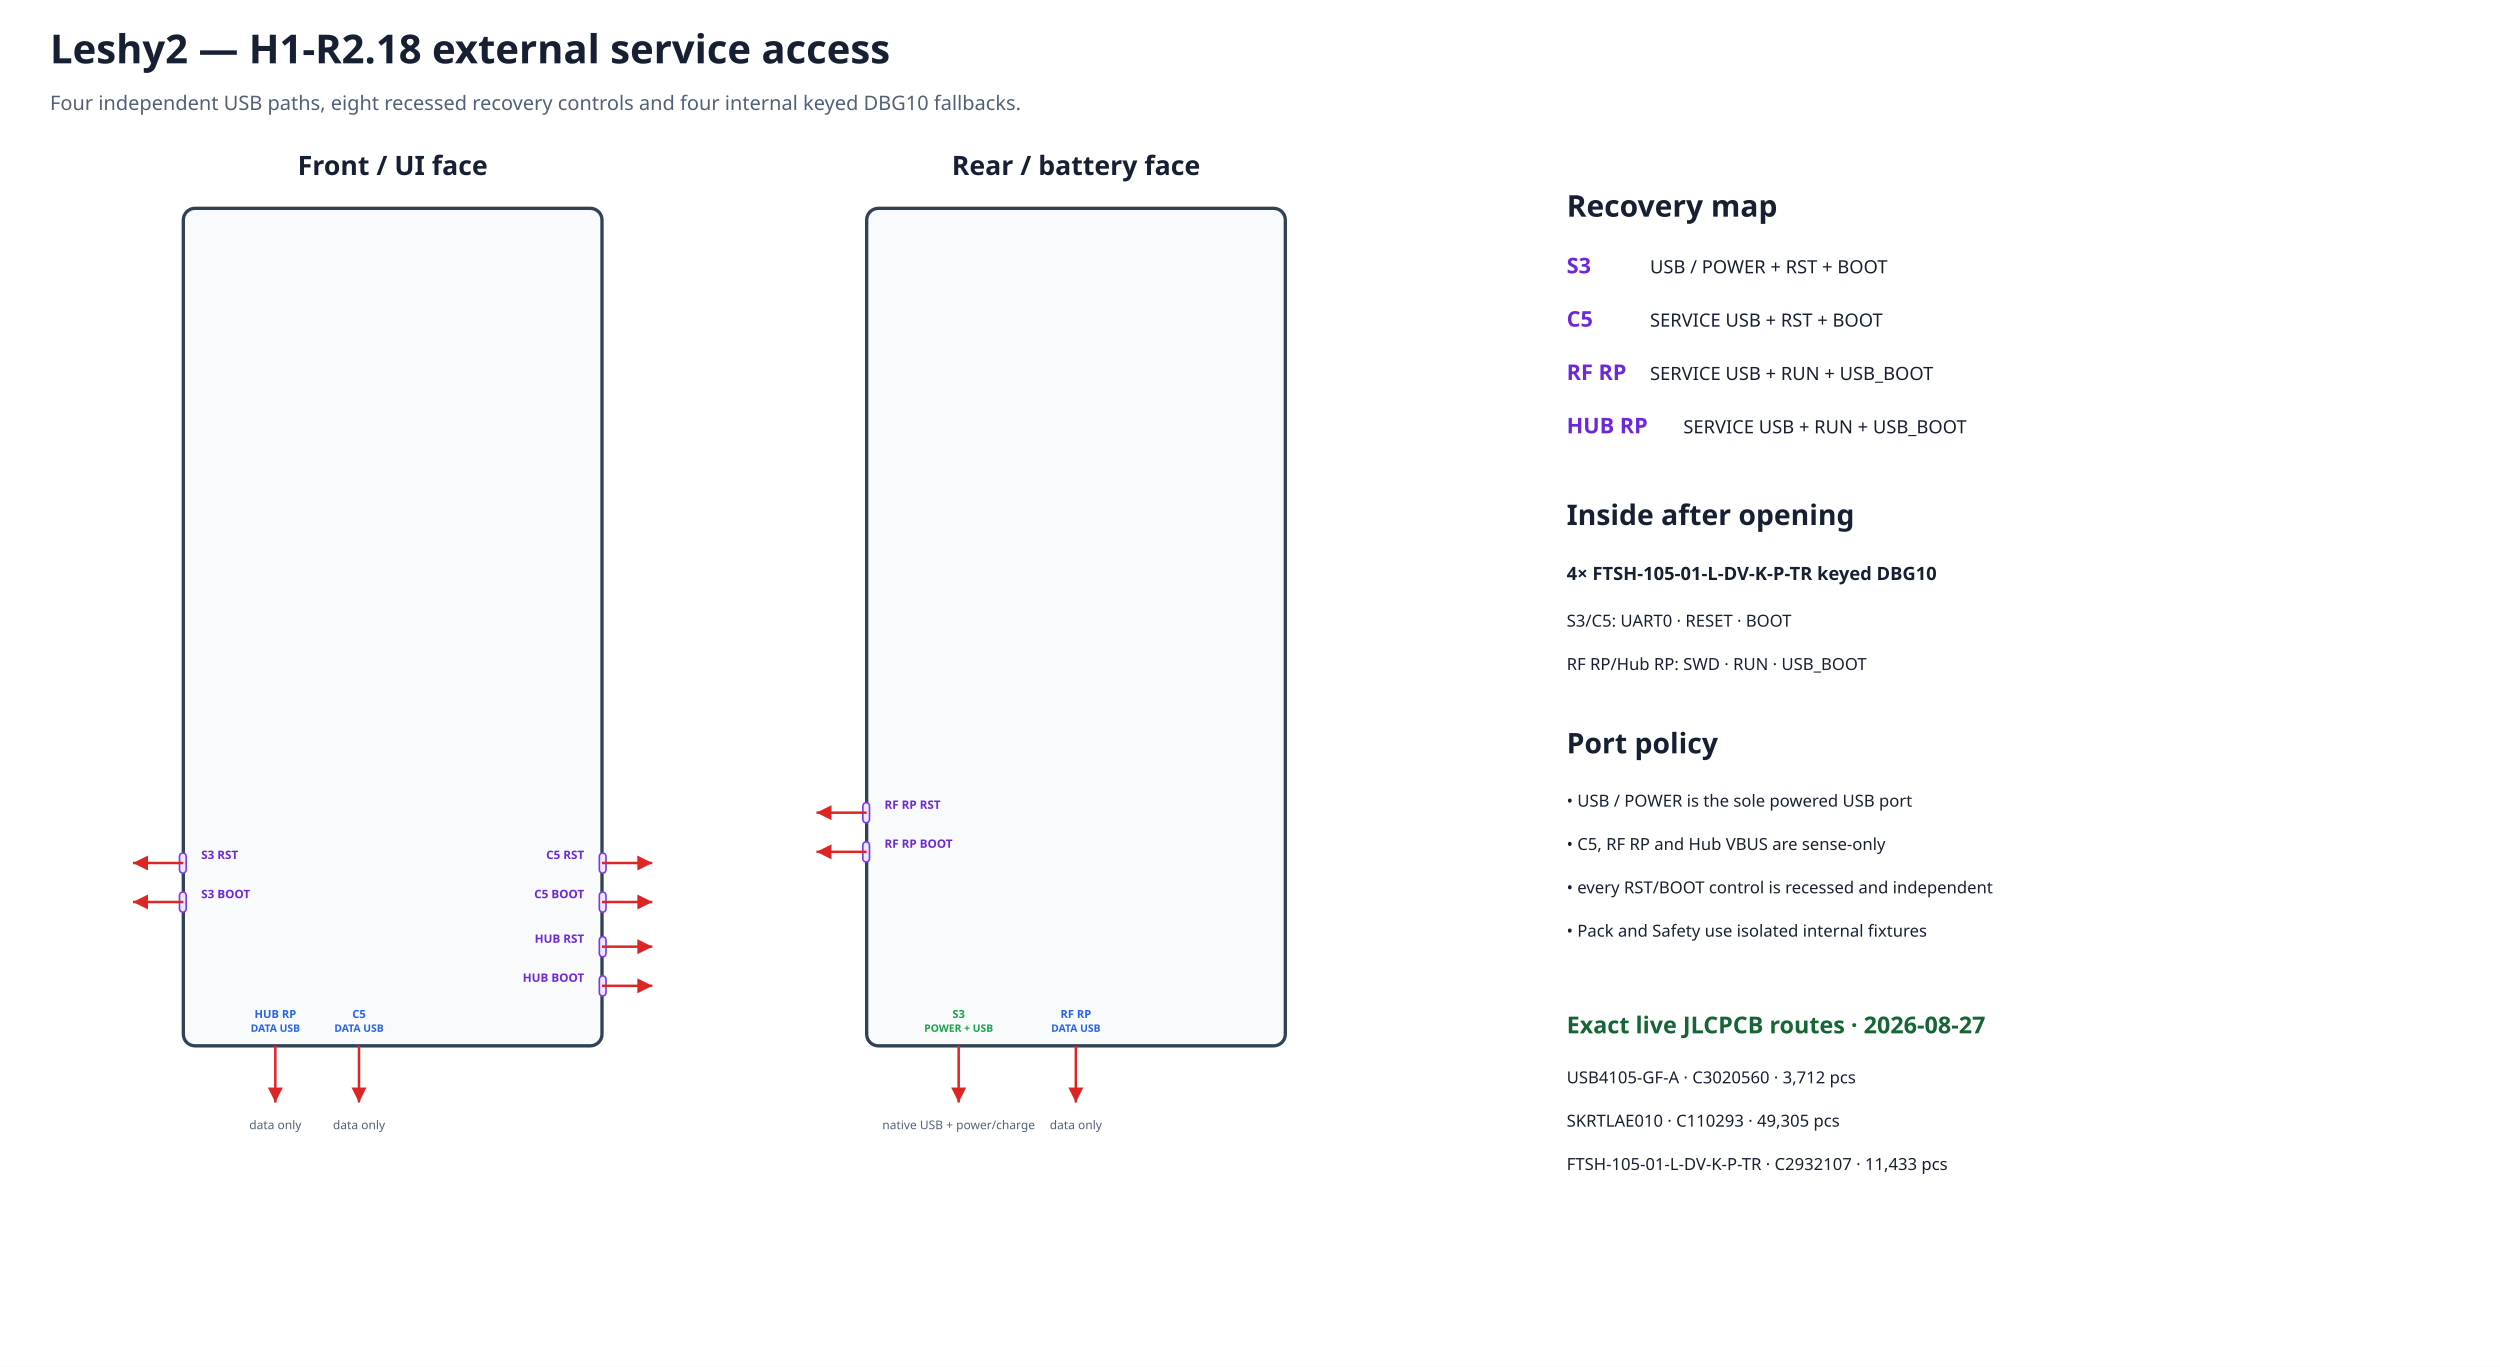
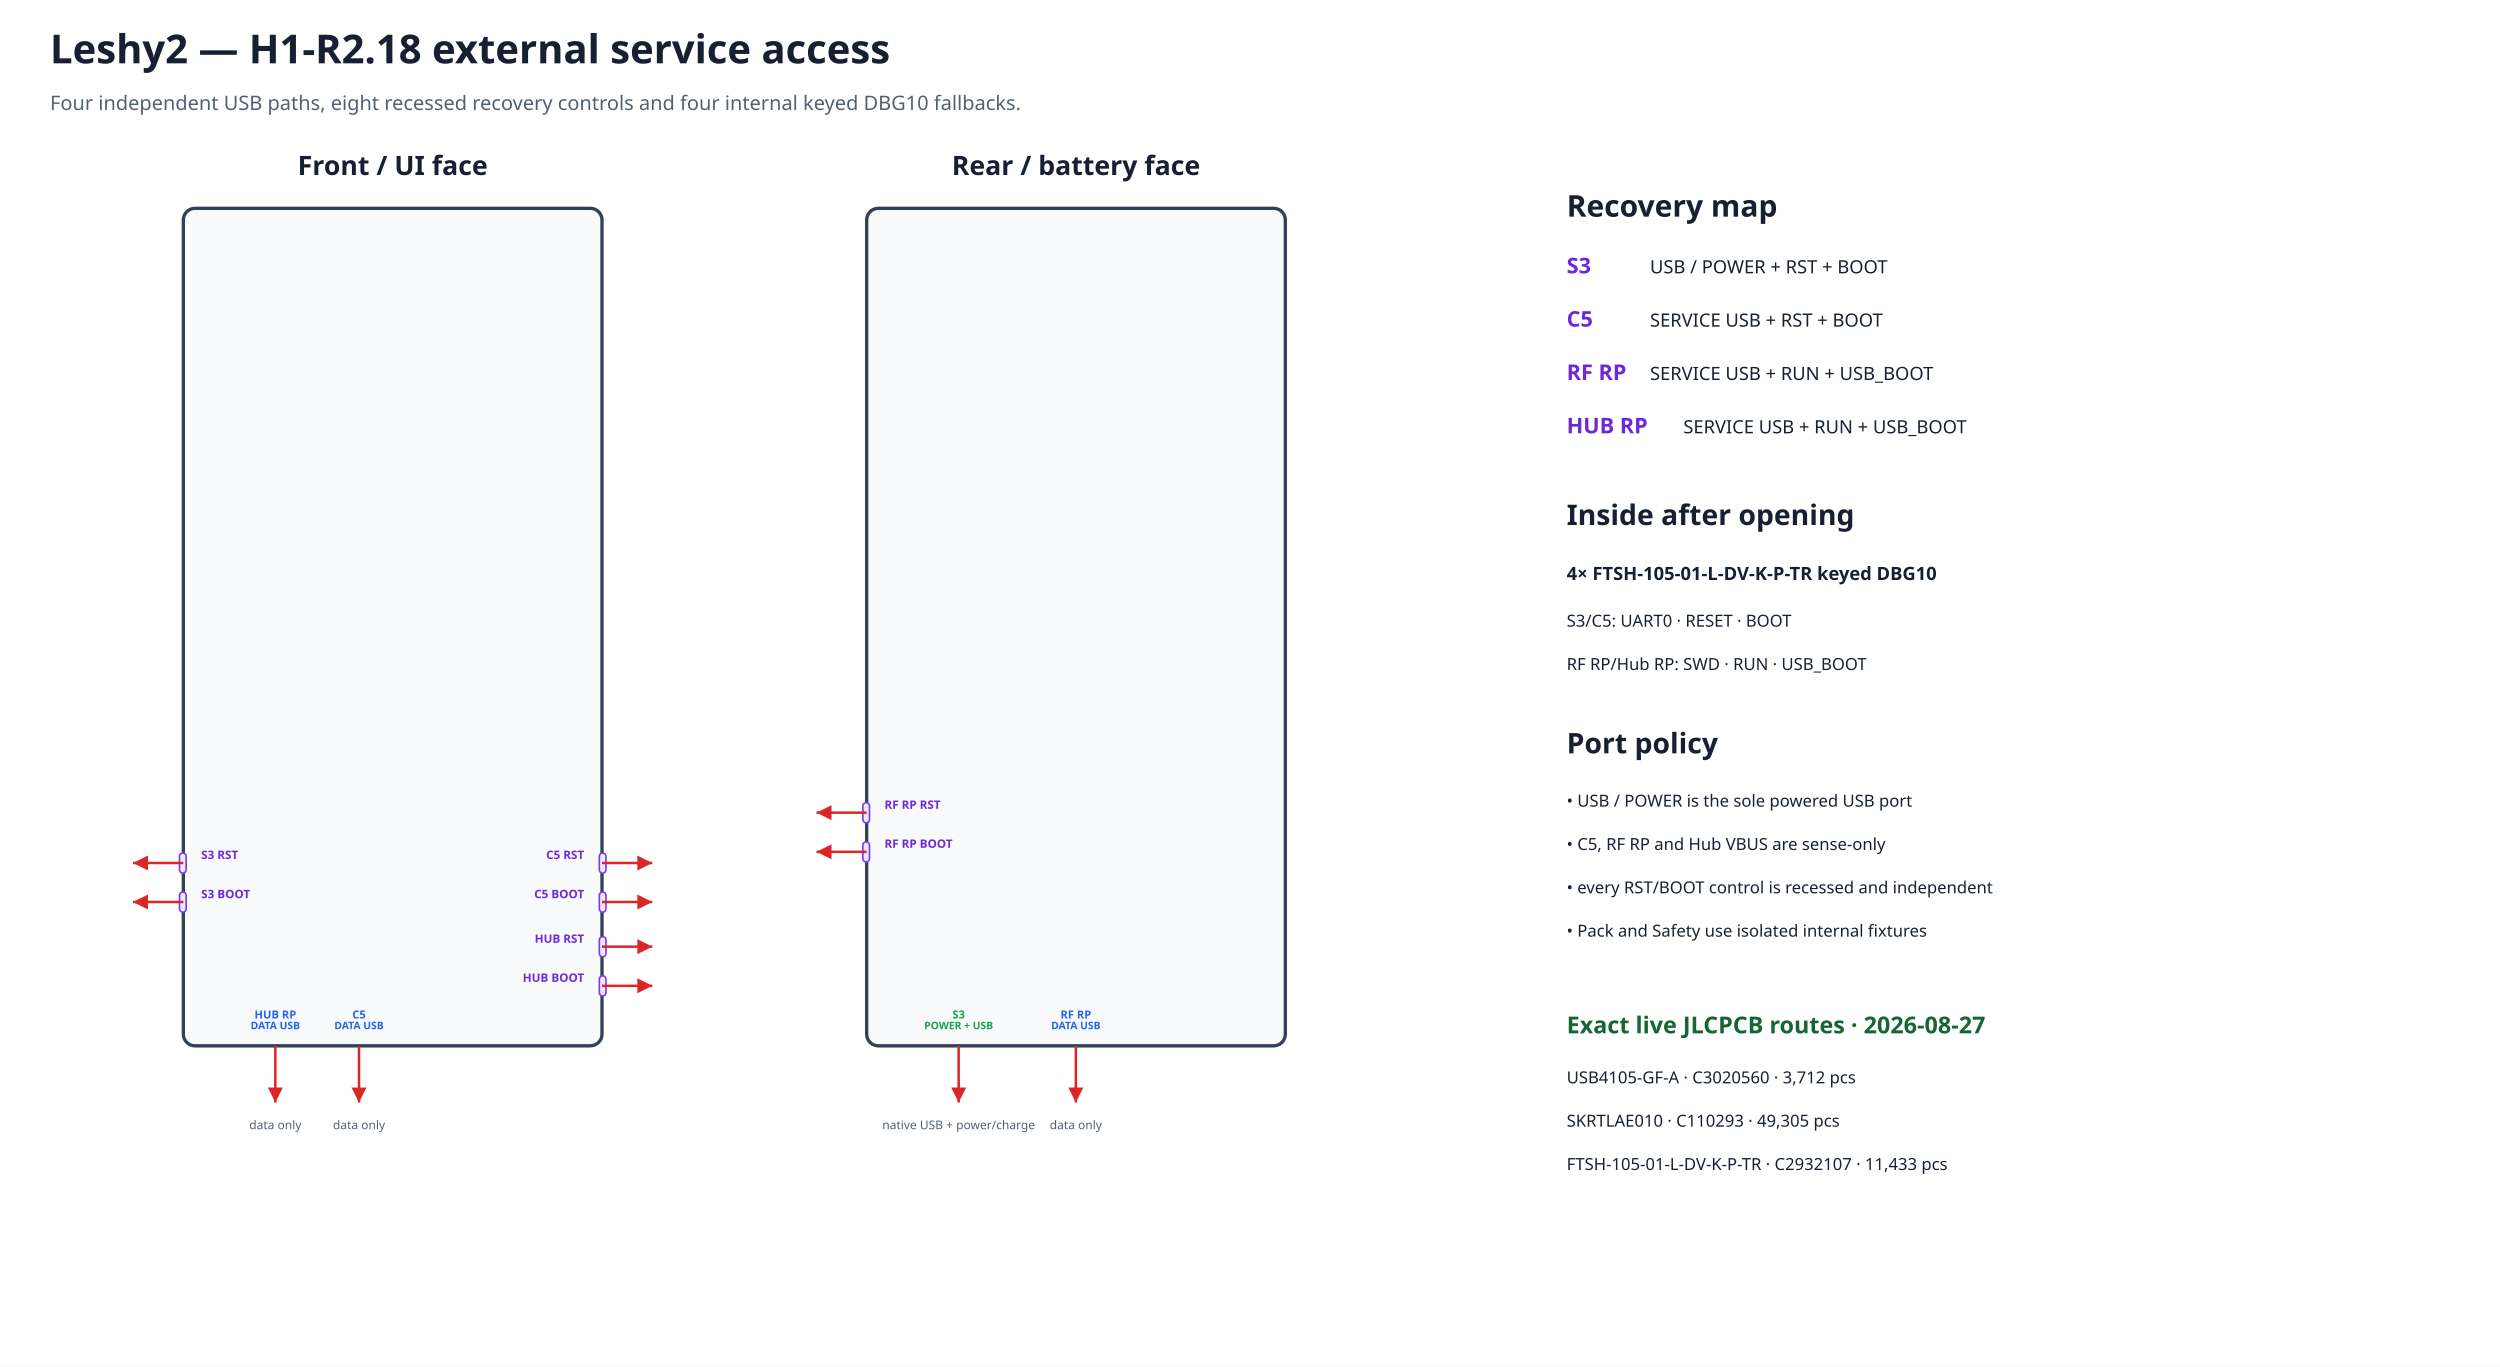
<svg xmlns="http://www.w3.org/2000/svg" width="1500" height="820" viewBox="0 0 1500 820">
  <defs>
    <marker id="arrow" markerWidth="8" markerHeight="8" refX="6" refY="3" orient="auto">
      <path d="M0,0 L6,3 L0,6 Z" fill="#dc2626" />
    </marker>
  </defs>
  <rect width="100%" height="100%" fill="#ffffff" />
  <text x="30.0" y="38.0" font-family="sans-serif" font-size="24" font-weight="bold" text-anchor="start" fill="#172033">Leshy2 — H1-R2.18 external service access</text>
  <text x="30.0" y="66.0" font-family="sans-serif" font-size="12" font-weight="normal" text-anchor="start" fill="#526076">Four independent USB paths, eight recessed recovery controls and four internal keyed DBG10 fallbacks.</text>
  <text x="235.6" y="105.0" font-family="sans-serif" font-size="16" font-weight="bold" text-anchor="middle" fill="#172033">Front / UI face</text>
  <rect x="110.0" y="125.0" width="251.2" height="502.5" rx="7" fill="#f8fafc" stroke="#334155" stroke-width="2" />
  <text x="645.6" y="105.0" font-family="sans-serif" font-size="16" font-weight="bold" text-anchor="middle" fill="#172033">Rear / battery face</text>
  <rect x="520.0" y="125.0" width="251.2" height="502.5" rx="7" fill="#f8fafc" stroke="#334155" stroke-width="2" />
  <rect x="107.7" y="511.8" width="4.0" height="12.1" rx="2" fill="#ede9fe" stroke="#7c3aed" data-recessed="true" data-mpn="SKRTLAE010" />
  <path d="M110.0 517.8 L79.8 517.8" stroke="#dc2626" stroke-width="1.5" marker-end="url(#arrow)" />
  <text data-layer="pcb-silkscreen" x="120.7" y="515.4" font-family="sans-serif" font-size="7.0" font-weight="bold" text-anchor="start" fill="#6d28d9">S3 RST</text>
  <rect x="107.7" y="535.2" width="4.0" height="12.1" rx="2" fill="#ede9fe" stroke="#7c3aed" data-recessed="true" data-mpn="SKRTLAE010" />
  <path d="M110.0 541.2 L79.8 541.2" stroke="#dc2626" stroke-width="1.5" marker-end="url(#arrow)" />
  <text data-layer="pcb-silkscreen" x="120.7" y="538.9" font-family="sans-serif" font-size="7.0" font-weight="bold" text-anchor="start" fill="#6d28d9">S3 BOOT</text>
  <rect x="359.6" y="511.8" width="4.0" height="12.1" rx="2" fill="#ede9fe" stroke="#7c3aed" data-recessed="true" data-mpn="SKRTLAE010" />
  <path d="M361.2 517.8 L391.4 517.8" stroke="#dc2626" stroke-width="1.5" marker-end="url(#arrow)" />
  <text data-layer="pcb-silkscreen" x="350.5" y="515.4" font-family="sans-serif" font-size="7.0" font-weight="bold" text-anchor="end" fill="#6d28d9">C5 RST</text>
  <rect x="359.6" y="535.2" width="4.0" height="12.1" rx="2" fill="#ede9fe" stroke="#7c3aed" data-recessed="true" data-mpn="SKRTLAE010" />
  <path d="M361.2 541.2 L391.4 541.2" stroke="#dc2626" stroke-width="1.5" marker-end="url(#arrow)" />
  <text data-layer="pcb-silkscreen" x="350.5" y="538.9" font-family="sans-serif" font-size="7.0" font-weight="bold" text-anchor="end" fill="#6d28d9">C5 BOOT</text>
  <rect x="359.6" y="562.0" width="4.0" height="12.1" rx="2" fill="#ede9fe" stroke="#7c3aed" data-recessed="true" data-mpn="SKRTLAE010" />
  <path d="M361.2 568.0 L391.4 568.0" stroke="#dc2626" stroke-width="1.5" marker-end="url(#arrow)" />
  <text data-layer="pcb-silkscreen" x="350.5" y="565.7" font-family="sans-serif" font-size="7.0" font-weight="bold" text-anchor="end" fill="#6d28d9">HUB RST</text>
  <rect x="359.6" y="585.5" width="4.0" height="12.1" rx="2" fill="#ede9fe" stroke="#7c3aed" data-recessed="true" data-mpn="SKRTLAE010" />
  <path d="M361.2 591.5 L391.4 591.5" stroke="#dc2626" stroke-width="1.5" marker-end="url(#arrow)" />
  <text data-layer="pcb-silkscreen" x="350.5" y="589.1" font-family="sans-serif" font-size="7.0" font-weight="bold" text-anchor="end" fill="#6d28d9">HUB BOOT</text>
  <rect x="517.7" y="481.6" width="4.0" height="12.1" rx="2" fill="#ede9fe" stroke="#7c3aed" data-recessed="true" data-mpn="SKRTLAE010" />
  <path d="M520.0 487.6 L489.9 487.6" stroke="#dc2626" stroke-width="1.5" marker-end="url(#arrow)" />
  <text data-layer="pcb-silkscreen" x="530.7" y="485.3" font-family="sans-serif" font-size="7.0" font-weight="bold" text-anchor="start" fill="#6d28d9">RF RP RST</text>
  <rect x="517.7" y="505.1" width="4.0" height="12.1" rx="2" fill="#ede9fe" stroke="#7c3aed" data-recessed="true" data-mpn="SKRTLAE010" />
  <path d="M520.0 511.1 L489.9 511.1" stroke="#dc2626" stroke-width="1.5" marker-end="url(#arrow)" />
  <text data-layer="pcb-silkscreen" x="530.7" y="508.7" font-family="sans-serif" font-size="7.0" font-weight="bold" text-anchor="start" fill="#6d28d9">RF RP BOOT</text>
  <path d="M165.2 627.5 L165.2 661.5" stroke="#dc2626" stroke-width="1.5" marker-end="url(#arrow)" data-instance="hub_service_usb_connector" data-mpn="USB4105-GF-A" data-port-role="data-only" />
-   <text data-layer="pcb-silkscreen" x="165.2" y="610.8" font-family="sans-serif" font-size="6.7" font-weight="bold" text-anchor="middle" fill="#2563eb">HUB RP</text>
-   <text data-layer="pcb-silkscreen" x="165.2" y="619.1" font-family="sans-serif" font-size="6.2" font-weight="bold" text-anchor="middle" fill="#2563eb">DATA USB</text>
+   <text data-layer="pcb-silkscreen" x="165.2" y="611.1" font-family="sans-serif" font-size="6.7" font-weight="bold" text-anchor="middle" fill="#2563eb">HUB RP</text>
+   <text data-layer="pcb-silkscreen" x="165.2" y="617.5" font-family="sans-serif" font-size="6.2" font-weight="bold" text-anchor="middle" fill="#2563eb">DATA USB</text>
  <text x="165.2" y="677.5" font-family="sans-serif" font-size="7.2" font-weight="normal" text-anchor="middle" fill="#526076">data only</text>
  <path d="M215.4 627.5 L215.4 661.5" stroke="#dc2626" stroke-width="1.5" marker-end="url(#arrow)" data-instance="c5_service_usb_connector" data-mpn="USB4105-GF-A" data-port-role="data-only" />
-   <text data-layer="pcb-silkscreen" x="215.4" y="610.8" font-family="sans-serif" font-size="6.7" font-weight="bold" text-anchor="middle" fill="#2563eb">C5</text>
-   <text data-layer="pcb-silkscreen" x="215.4" y="619.1" font-family="sans-serif" font-size="6.2" font-weight="bold" text-anchor="middle" fill="#2563eb">DATA USB</text>
+   <text data-layer="pcb-silkscreen" x="215.4" y="611.1" font-family="sans-serif" font-size="6.7" font-weight="bold" text-anchor="middle" fill="#2563eb">C5</text>
+   <text data-layer="pcb-silkscreen" x="215.4" y="617.5" font-family="sans-serif" font-size="6.2" font-weight="bold" text-anchor="middle" fill="#2563eb">DATA USB</text>
  <text x="215.4" y="677.5" font-family="sans-serif" font-size="7.2" font-weight="normal" text-anchor="middle" fill="#526076">data only</text>
  <path d="M575.2 627.5 L575.2 661.5" stroke="#dc2626" stroke-width="1.5" marker-end="url(#arrow)" data-instance="product_usb_connector" data-mpn="USB4105-GF-A" data-port-role="power-and-data" />
-   <text data-layer="pcb-silkscreen" x="575.2" y="610.8" font-family="sans-serif" font-size="6.7" font-weight="bold" text-anchor="middle" fill="#16a34a">S3</text>
-   <text data-layer="pcb-silkscreen" x="575.2" y="619.1" font-family="sans-serif" font-size="6.2" font-weight="bold" text-anchor="middle" fill="#16a34a">POWER + USB</text>
+   <text data-layer="pcb-silkscreen" x="575.2" y="611.1" font-family="sans-serif" font-size="6.7" font-weight="bold" text-anchor="middle" fill="#16a34a">S3</text>
+   <text data-layer="pcb-silkscreen" x="575.2" y="617.5" font-family="sans-serif" font-size="6.2" font-weight="bold" text-anchor="middle" fill="#16a34a">POWER + USB</text>
  <text x="575.2" y="677.5" font-family="sans-serif" font-size="7.2" font-weight="normal" text-anchor="middle" fill="#526076">native USB + power/charge</text>
  <path d="M645.5 627.5 L645.5 661.5" stroke="#dc2626" stroke-width="1.5" marker-end="url(#arrow)" data-instance="rp_service_usb_connector" data-mpn="USB4105-GF-A" data-port-role="data-only" />
-   <text data-layer="pcb-silkscreen" x="645.5" y="610.8" font-family="sans-serif" font-size="6.7" font-weight="bold" text-anchor="middle" fill="#2563eb">RF RP</text>
-   <text data-layer="pcb-silkscreen" x="645.5" y="619.1" font-family="sans-serif" font-size="6.2" font-weight="bold" text-anchor="middle" fill="#2563eb">DATA USB</text>
+   <text data-layer="pcb-silkscreen" x="645.5" y="611.1" font-family="sans-serif" font-size="6.7" font-weight="bold" text-anchor="middle" fill="#2563eb">RF RP</text>
+   <text data-layer="pcb-silkscreen" x="645.5" y="617.5" font-family="sans-serif" font-size="6.2" font-weight="bold" text-anchor="middle" fill="#2563eb">DATA USB</text>
  <text x="645.5" y="677.5" font-family="sans-serif" font-size="7.2" font-weight="normal" text-anchor="middle" fill="#526076">data only</text>
  <text x="940.0" y="130.0" font-family="sans-serif" font-size="18" font-weight="bold" text-anchor="start" fill="#172033">Recovery map</text>
  <text x="940.0" y="164.0" font-family="sans-serif" font-size="13" font-weight="bold" text-anchor="start" fill="#6d28d9">S3</text>
  <text x="990.0" y="164.0" font-family="sans-serif" font-size="11" font-weight="normal" text-anchor="start" fill="#172033">USB / POWER + RST + BOOT</text>
  <text x="940.0" y="196.0" font-family="sans-serif" font-size="13" font-weight="bold" text-anchor="start" fill="#6d28d9">C5</text>
  <text x="990.0" y="196.0" font-family="sans-serif" font-size="11" font-weight="normal" text-anchor="start" fill="#172033">SERVICE USB + RST + BOOT</text>
  <text x="940.0" y="228.0" font-family="sans-serif" font-size="13" font-weight="bold" text-anchor="start" fill="#6d28d9">RF RP</text>
  <text x="990.0" y="228.0" font-family="sans-serif" font-size="11" font-weight="normal" text-anchor="start" fill="#172033">SERVICE USB + RUN + USB_BOOT</text>
  <text x="940.0" y="260.0" font-family="sans-serif" font-size="13" font-weight="bold" text-anchor="start" fill="#6d28d9">HUB RP</text>
  <text x="1010.0" y="260.0" font-family="sans-serif" font-size="11" font-weight="normal" text-anchor="start" fill="#172033">SERVICE USB + RUN + USB_BOOT</text>
  <text x="940.0" y="315.0" font-family="sans-serif" font-size="17" font-weight="bold" text-anchor="start" fill="#172033">Inside after opening</text>
  <text x="940.0" y="348.0" font-family="sans-serif" font-size="11" font-weight="bold" text-anchor="start" fill="#172033">4× FTSH-105-01-L-DV-K-P-TR keyed DBG10</text>
  <text x="940.0" y="376.0" font-family="sans-serif" font-size="10" font-weight="normal" text-anchor="start" fill="#172033">S3/C5: UART0 · RESET · BOOT</text>
  <text x="940.0" y="402.0" font-family="sans-serif" font-size="10" font-weight="normal" text-anchor="start" fill="#172033">RF RP/Hub RP: SWD · RUN · USB_BOOT</text>
  <text x="940.0" y="452.0" font-family="sans-serif" font-size="17" font-weight="bold" text-anchor="start" fill="#172033">Port policy</text>
  <text x="940.0" y="484.0" font-family="sans-serif" font-size="10" font-weight="normal" text-anchor="start" fill="#172033">• USB / POWER is the sole powered USB port</text>
  <text x="940.0" y="510.0" font-family="sans-serif" font-size="10" font-weight="normal" text-anchor="start" fill="#172033">• C5, RF RP and Hub VBUS are sense-only</text>
  <text x="940.0" y="536.0" font-family="sans-serif" font-size="10" font-weight="normal" text-anchor="start" fill="#172033">• every RST/BOOT control is recessed and independent</text>
  <text x="940.0" y="562.0" font-family="sans-serif" font-size="10" font-weight="normal" text-anchor="start" fill="#172033">• Pack and Safety use isolated internal fixtures</text>
  <text x="940.0" y="620.0" font-family="sans-serif" font-size="14" font-weight="bold" text-anchor="start" fill="#166534">Exact live JLCPCB routes · 2026-08-27</text>
  <text x="940.0" y="650.0" font-family="sans-serif" font-size="10" font-weight="normal" text-anchor="start" fill="#172033">USB4105-GF-A · C3020560 · 3,712 pcs</text>
  <text x="940.0" y="676.0" font-family="sans-serif" font-size="10" font-weight="normal" text-anchor="start" fill="#172033">SKRTLAE010 · C110293 · 49,305 pcs</text>
  <text x="940.0" y="702.0" font-family="sans-serif" font-size="10" font-weight="normal" text-anchor="start" fill="#172033">FTSH-105-01-L-DV-K-P-TR · C2932107 · 11,433 pcs</text>
</svg>
